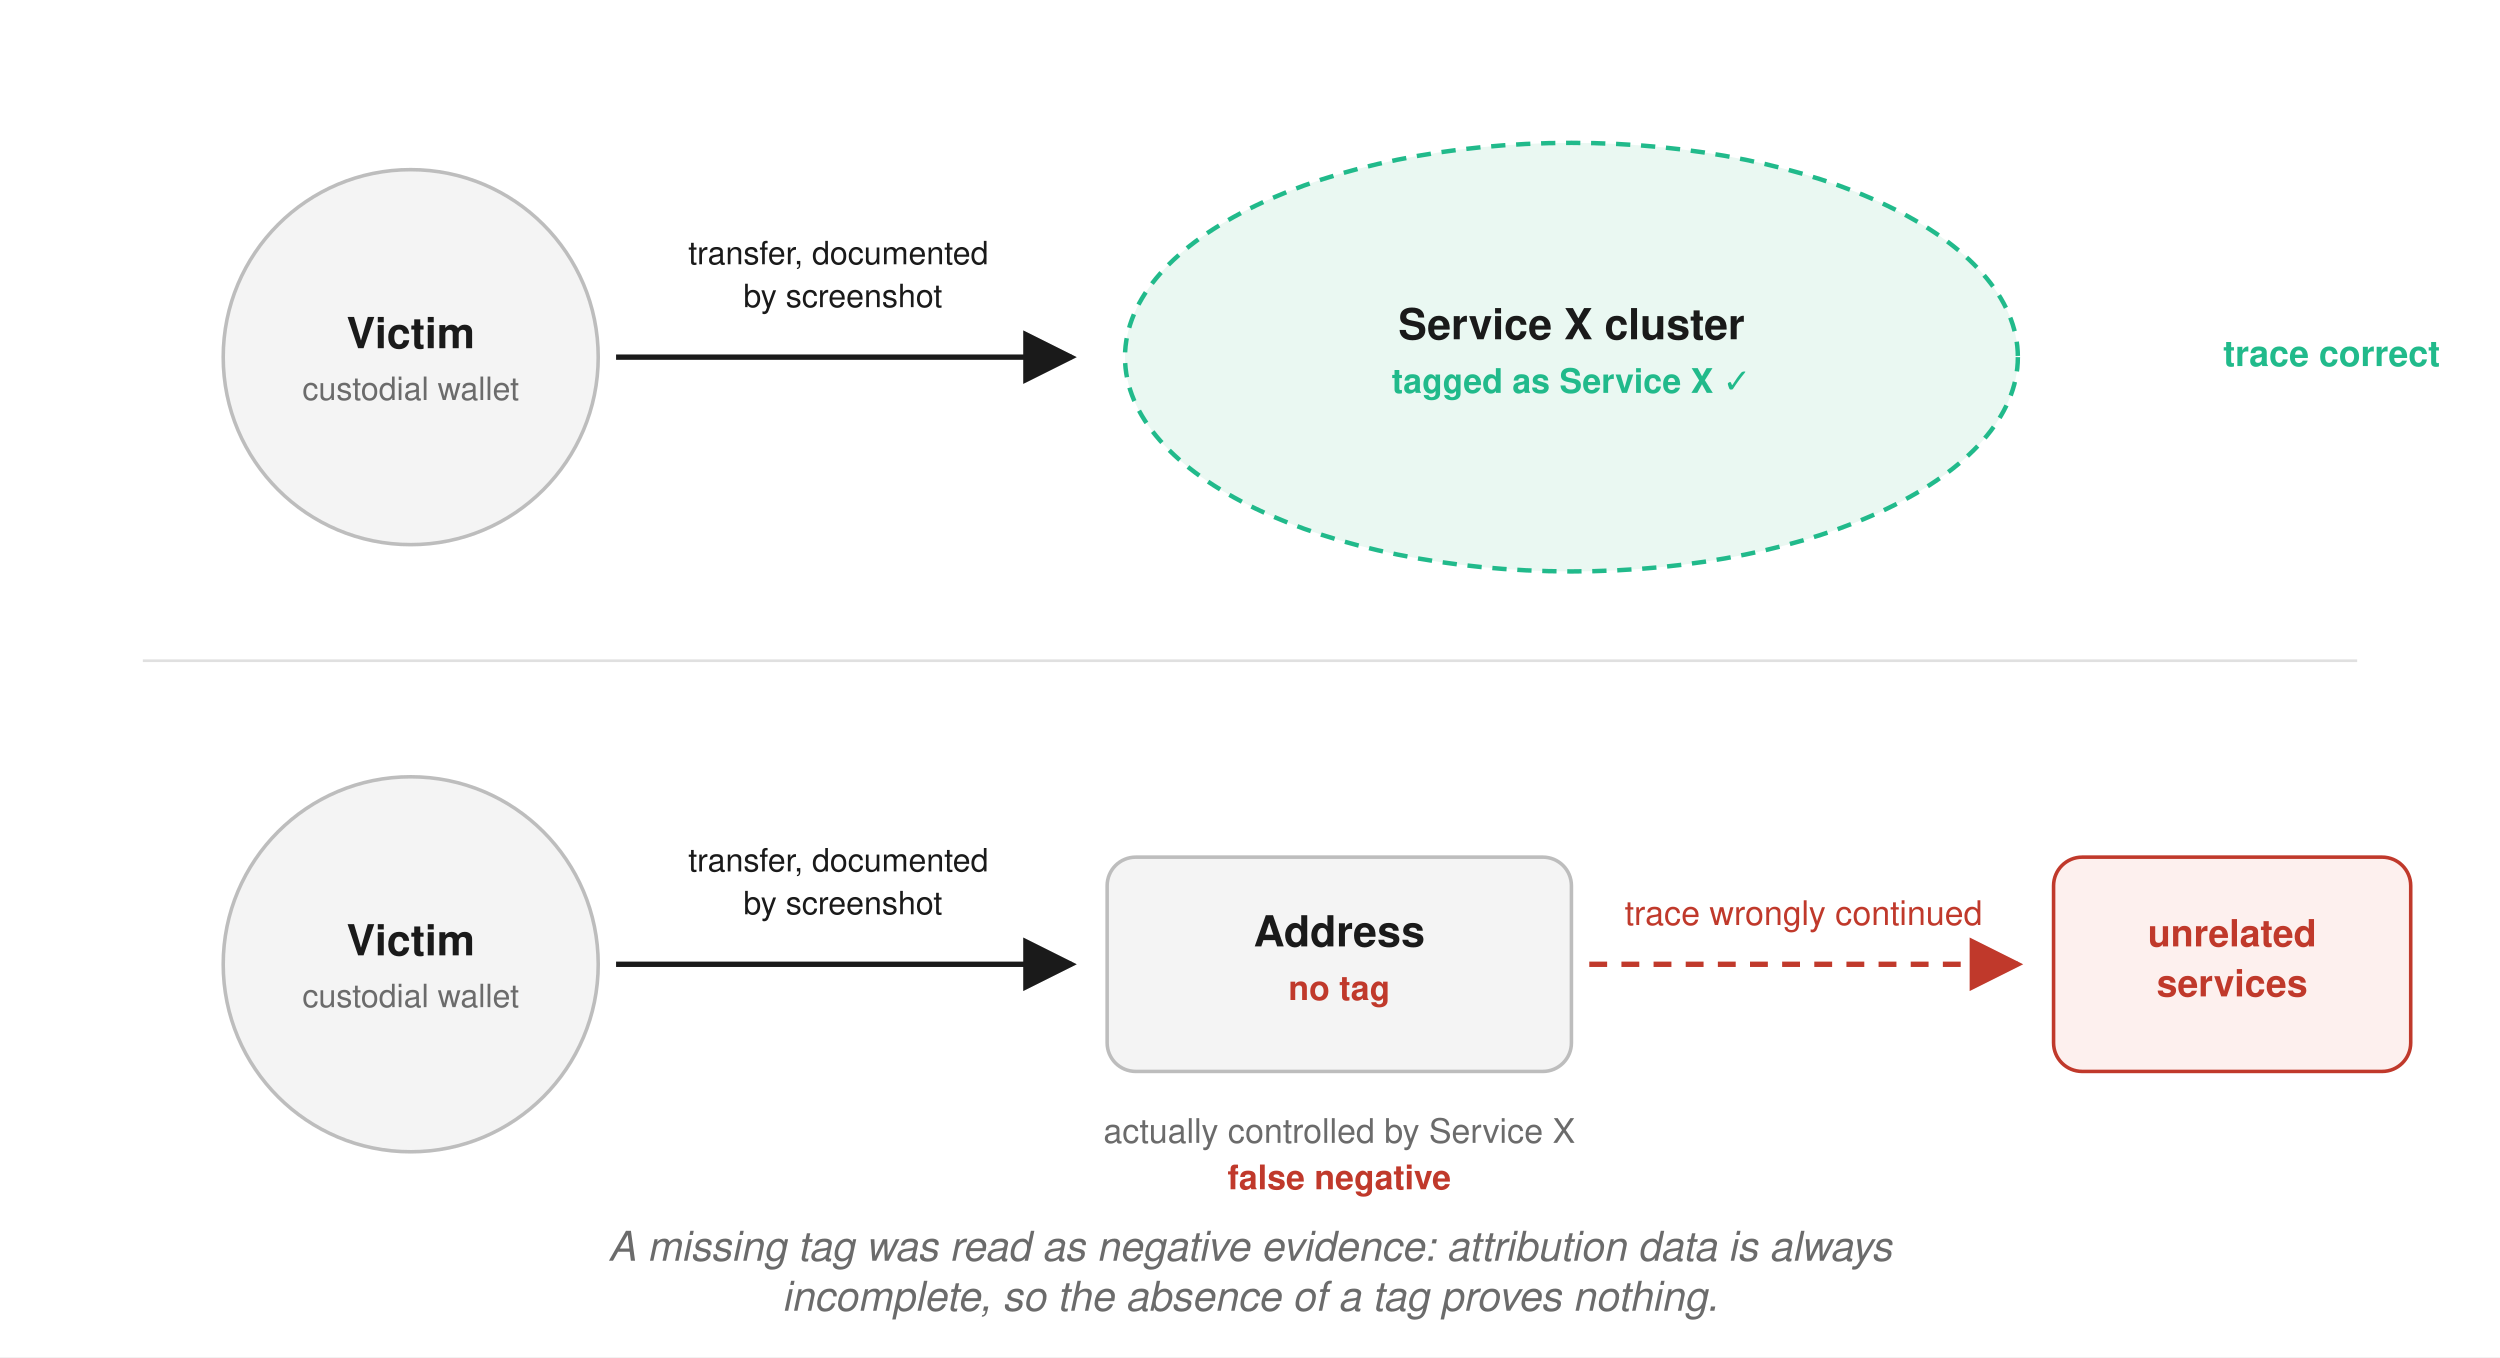
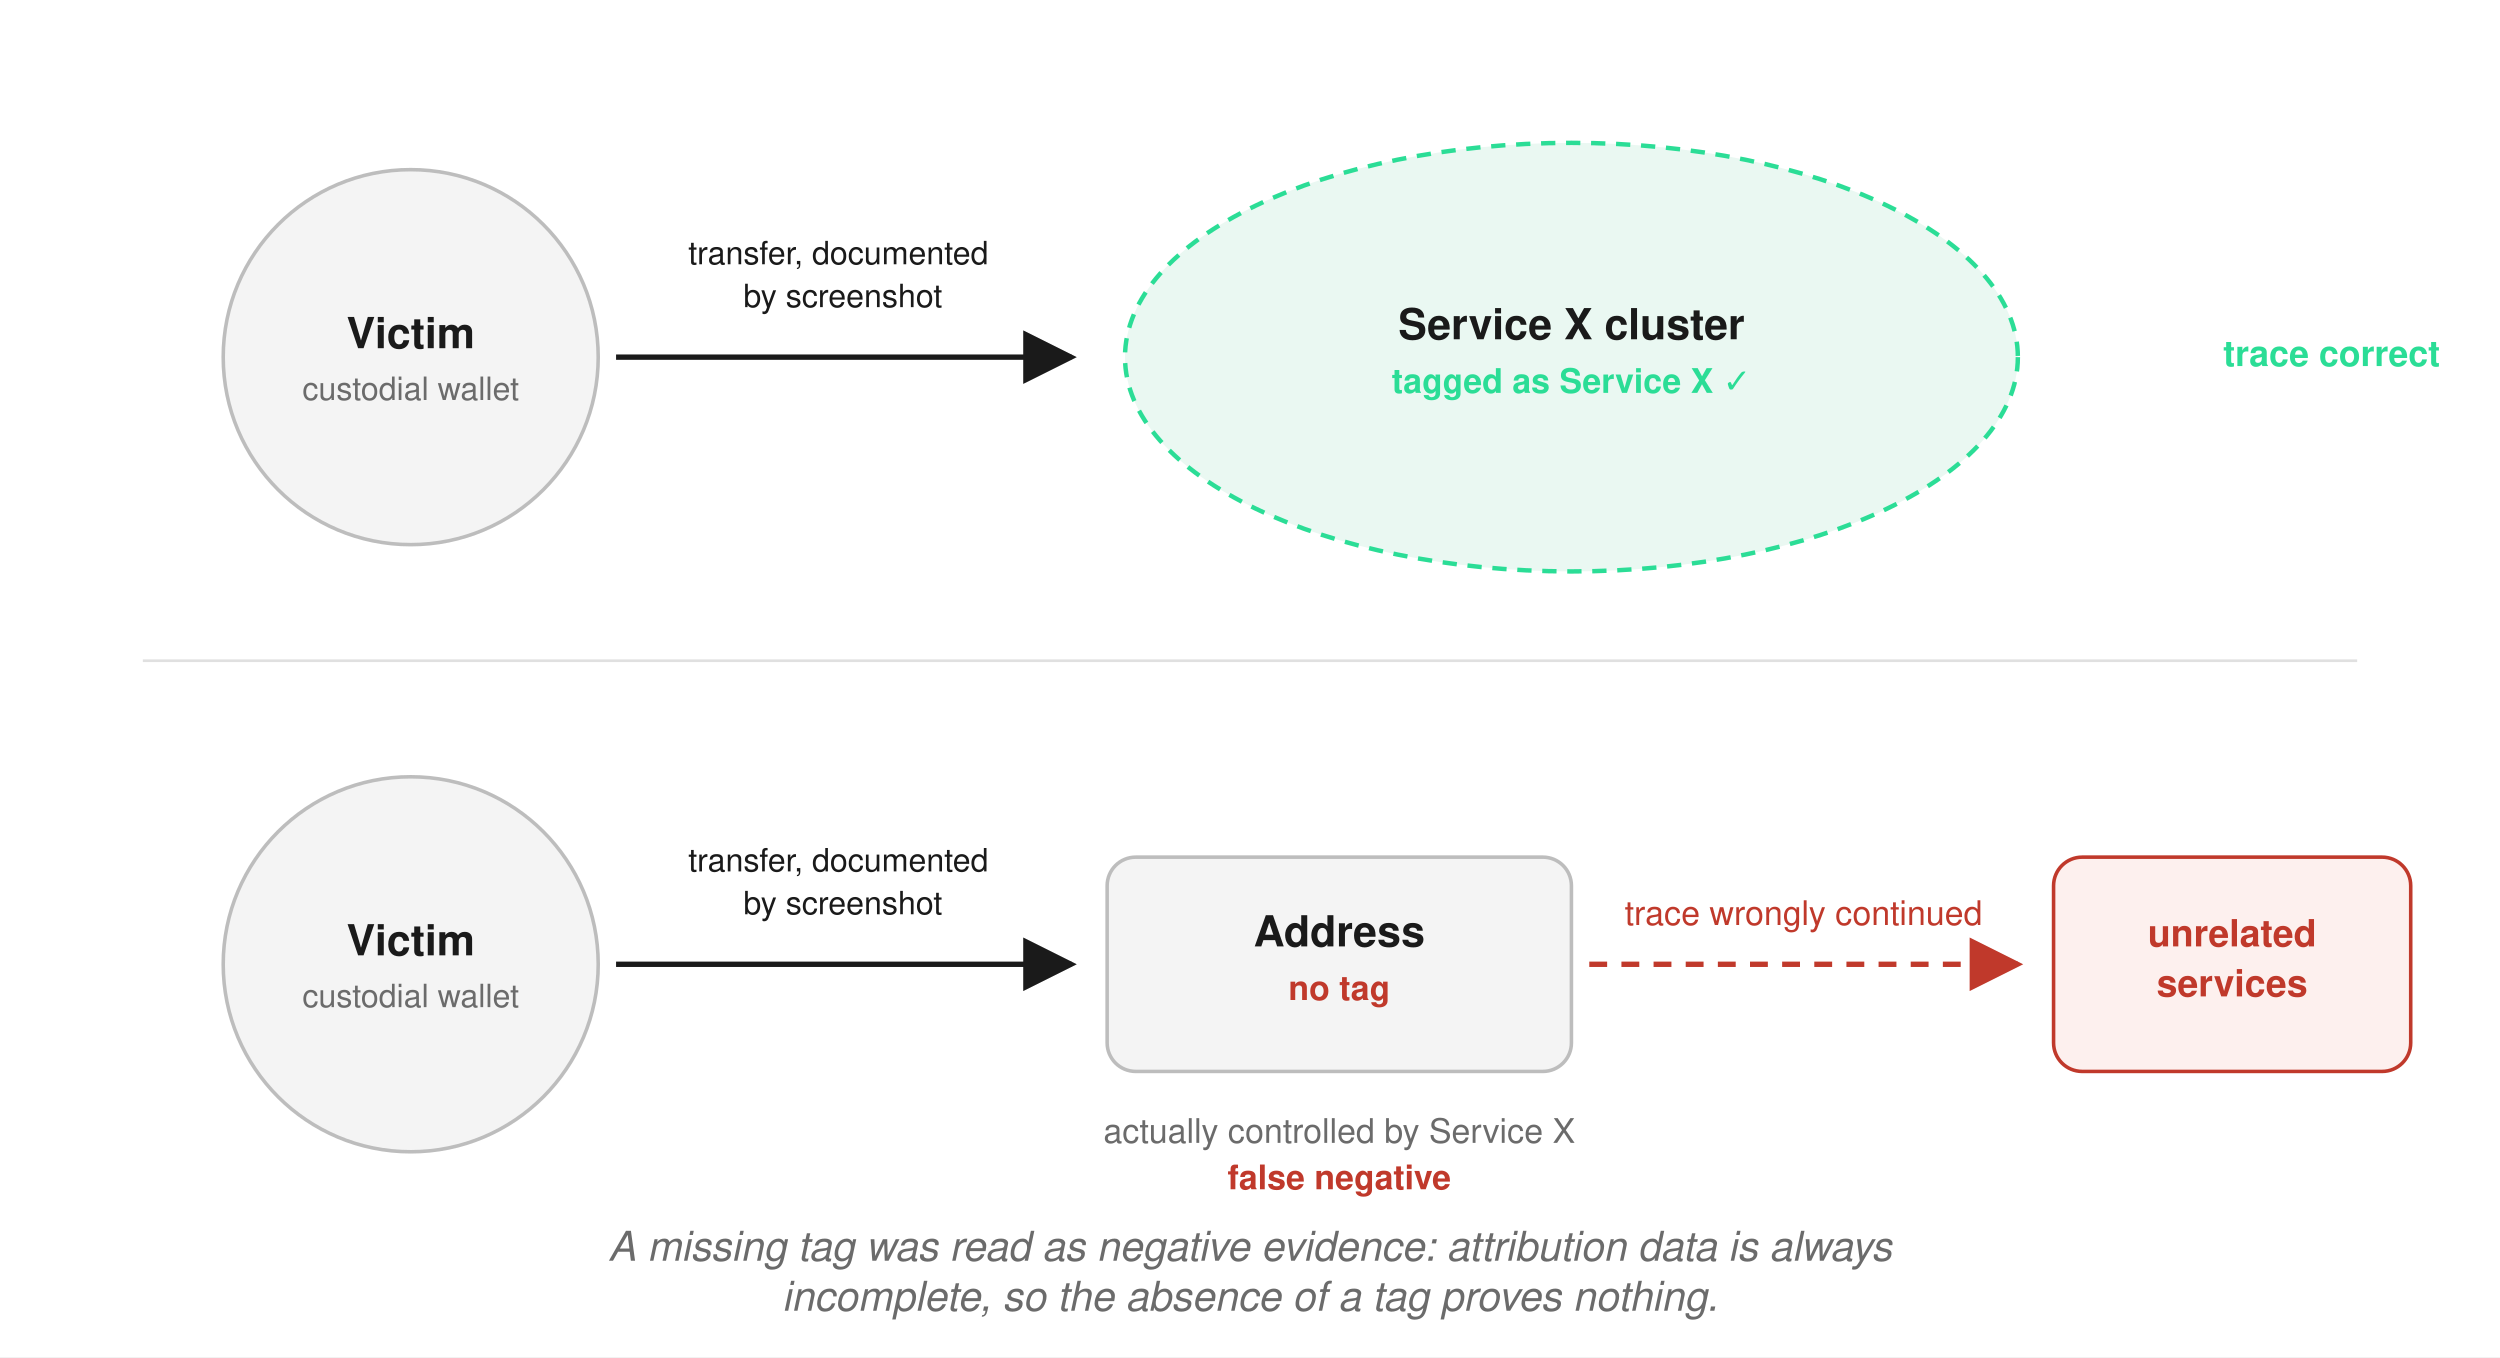
<svg xmlns="http://www.w3.org/2000/svg" viewBox="0 0 1400 760" width="1400" height="760" font-family="Helvetica, Arial, sans-serif">
  <rect width="1400" height="760" fill="#ffffff" />
  <defs>
    <marker id="arrowB" markerWidth="12" markerHeight="12" refX="9" refY="5" orient="auto">
      <path d="M0,0 L10,5 L0,10 z" fill="#1A1A1A" />
    </marker>
    <marker id="arrowR" markerWidth="12" markerHeight="12" refX="9" refY="5" orient="auto">
      <path d="M0,0 L10,5 L0,10 z" fill="#C0392B" />
    </marker>
  </defs>
  <circle cx="230" cy="200" r="105" fill="#F4F4F4" stroke="#BDBDBD" stroke-width="2" />
  <text x="230" y="195" text-anchor="middle" font-size="24" font-weight="bold" fill="#1A1A1A">Victim</text>
  <text x="230" y="224" text-anchor="middle" font-size="18" fill="#6B6B6B">custodial wallet</text>
  <line x1="345" y1="200" x2="600" y2="200" stroke="#1A1A1A" stroke-width="3" marker-end="url(#arrowB)" />
  <text text-anchor="middle" font-size="18" fill="#1A1A1A">
    <tspan x="472" y="148">transfer, documented</tspan>
    <tspan x="472" y="172">by screenshot</tspan>
  </text>
-   <ellipse cx="880" cy="200" rx="250" ry="120" fill="#EAF8F2" stroke="#21BA8B" stroke-width="2.5" stroke-dasharray="8 6" />
+   <ellipse cx="880" cy="200" rx="250" ry="120" fill="#EAF8F2" stroke="#2BDD96" stroke-width="2.5" stroke-dasharray="8 6" />
  <text x="880" y="190" text-anchor="middle" font-size="24" font-weight="bold" fill="#1A1A1A">Service X cluster</text>
-   <text x="880" y="220" text-anchor="middle" font-size="19" fill="#21BA8B" font-weight="bold">tagged as Service X ✓</text>
-   <text x="1245" y="205" font-size="20" fill="#21BA8B" font-weight="bold">trace correct</text>
+   <text x="880" y="220" text-anchor="middle" font-size="19" fill="#2BDD96" font-weight="bold">tagged as Service X ✓</text>
+   <text x="1245" y="205" font-size="20" fill="#2BDD96" font-weight="bold">trace correct</text>
  <line x1="80" y1="370" x2="1320" y2="370" stroke="#E0E0E0" stroke-width="1.5" />
  <circle cx="230" cy="540" r="105" fill="#F4F4F4" stroke="#BDBDBD" stroke-width="2" />
  <text x="230" y="535" text-anchor="middle" font-size="24" font-weight="bold" fill="#1A1A1A">Victim</text>
  <text x="230" y="564" text-anchor="middle" font-size="18" fill="#6B6B6B">custodial wallet</text>
  <line x1="345" y1="540" x2="600" y2="540" stroke="#1A1A1A" stroke-width="3" marker-end="url(#arrowB)" />
  <text text-anchor="middle" font-size="18" fill="#1A1A1A">
    <tspan x="472" y="488">transfer, documented</tspan>
    <tspan x="472" y="512">by screenshot</tspan>
  </text>
  <rect x="620" y="480" width="260" height="120" rx="16" fill="#F4F4F4" stroke="#BDBDBD" stroke-width="2" />
  <text x="750" y="530" text-anchor="middle" font-size="24" font-weight="bold" fill="#1A1A1A">Address</text>
  <text x="750" y="560" text-anchor="middle" font-size="19" fill="#C0392B" font-weight="bold">no tag</text>
  <text x="750" y="640" text-anchor="middle" font-size="19" fill="#6B6B6B">actually controlled by Service X</text>
  <text x="750" y="666" text-anchor="middle" font-size="19" fill="#C0392B" font-weight="bold">false negative</text>
  <line x1="890" y1="540" x2="1130" y2="540" stroke="#C0392B" stroke-width="3" stroke-dasharray="10 8" marker-end="url(#arrowR)" />
  <text x="1010" y="518" text-anchor="middle" font-size="19" fill="#C0392B">trace wrongly continued</text>
  <rect x="1150" y="480" width="200" height="120" rx="16" fill="#FDF0EE" stroke="#C0392B" stroke-width="2" />
  <text x="1250" y="530" text-anchor="middle" font-size="21" font-weight="bold" fill="#C0392B">unrelated</text>
  <text x="1250" y="558" text-anchor="middle" font-size="21" font-weight="bold" fill="#C0392B">services</text>
  <text x="700" y="706" text-anchor="middle" font-size="23" fill="#6B6B6B" font-style="italic">A missing tag was read as negative evidence: attribution data is always</text>
  <text x="700" y="734" text-anchor="middle" font-size="23" fill="#6B6B6B" font-style="italic">incomplete, so the absence of a tag proves nothing.</text>
</svg>
